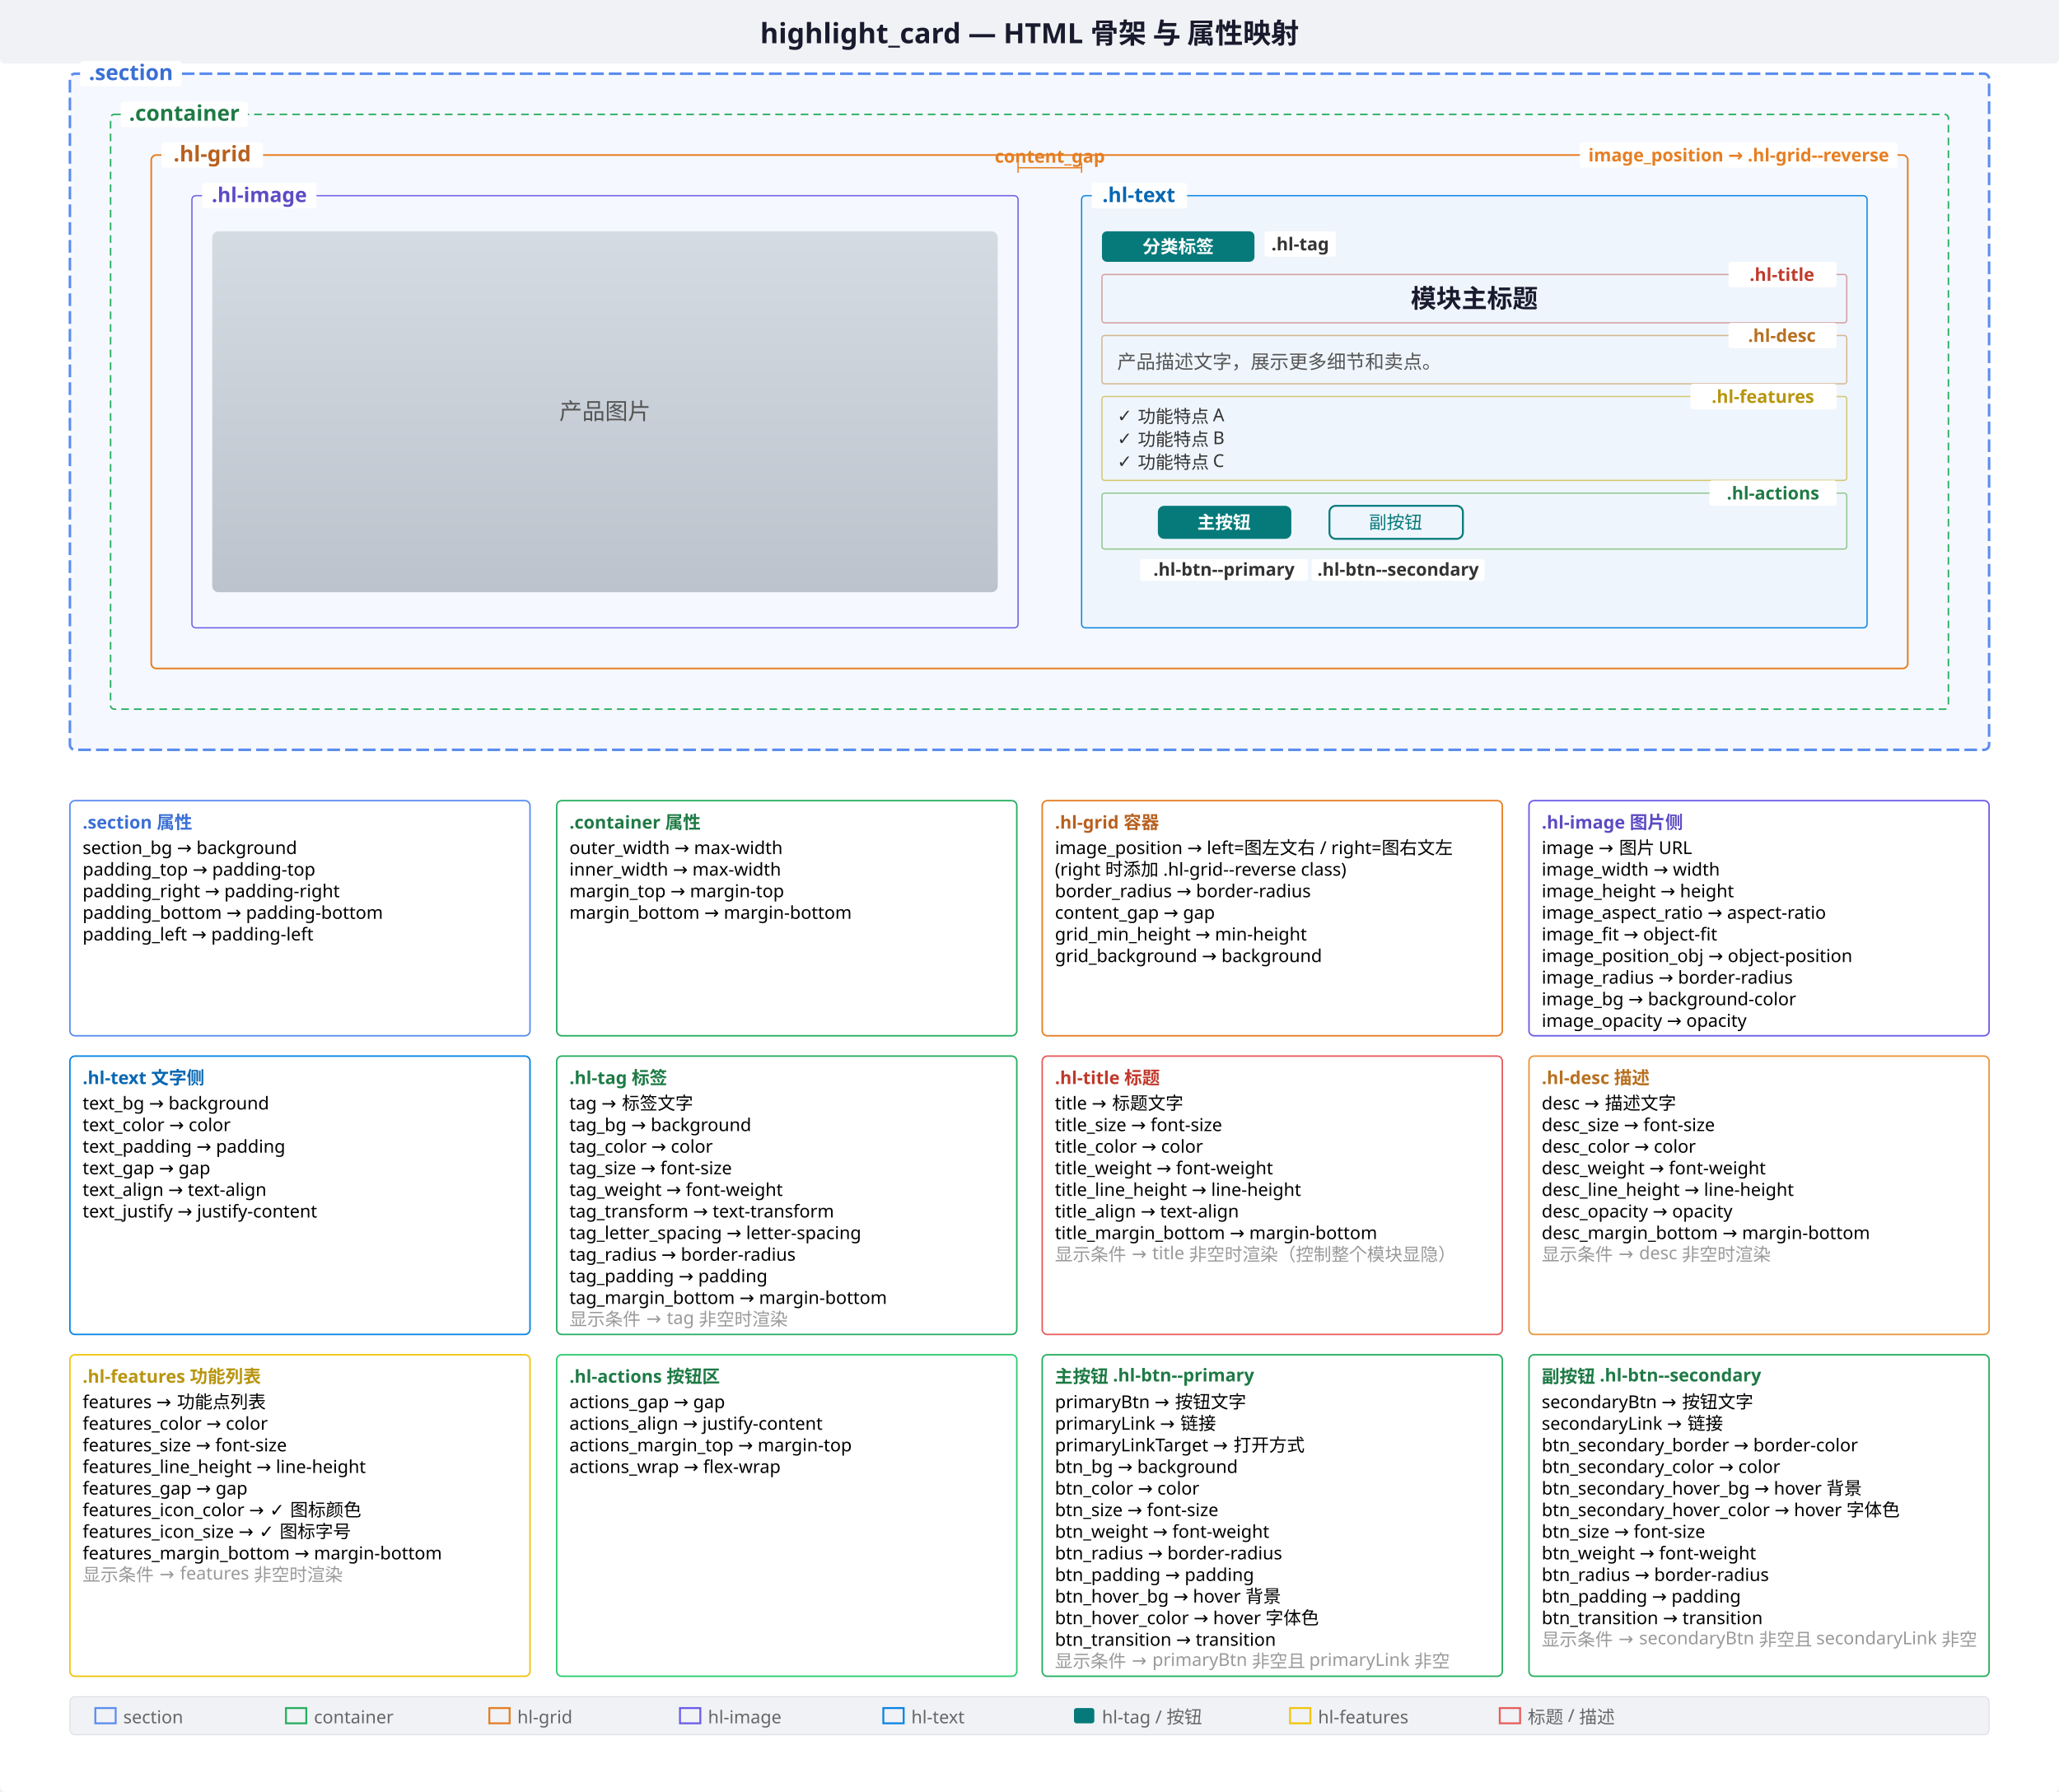
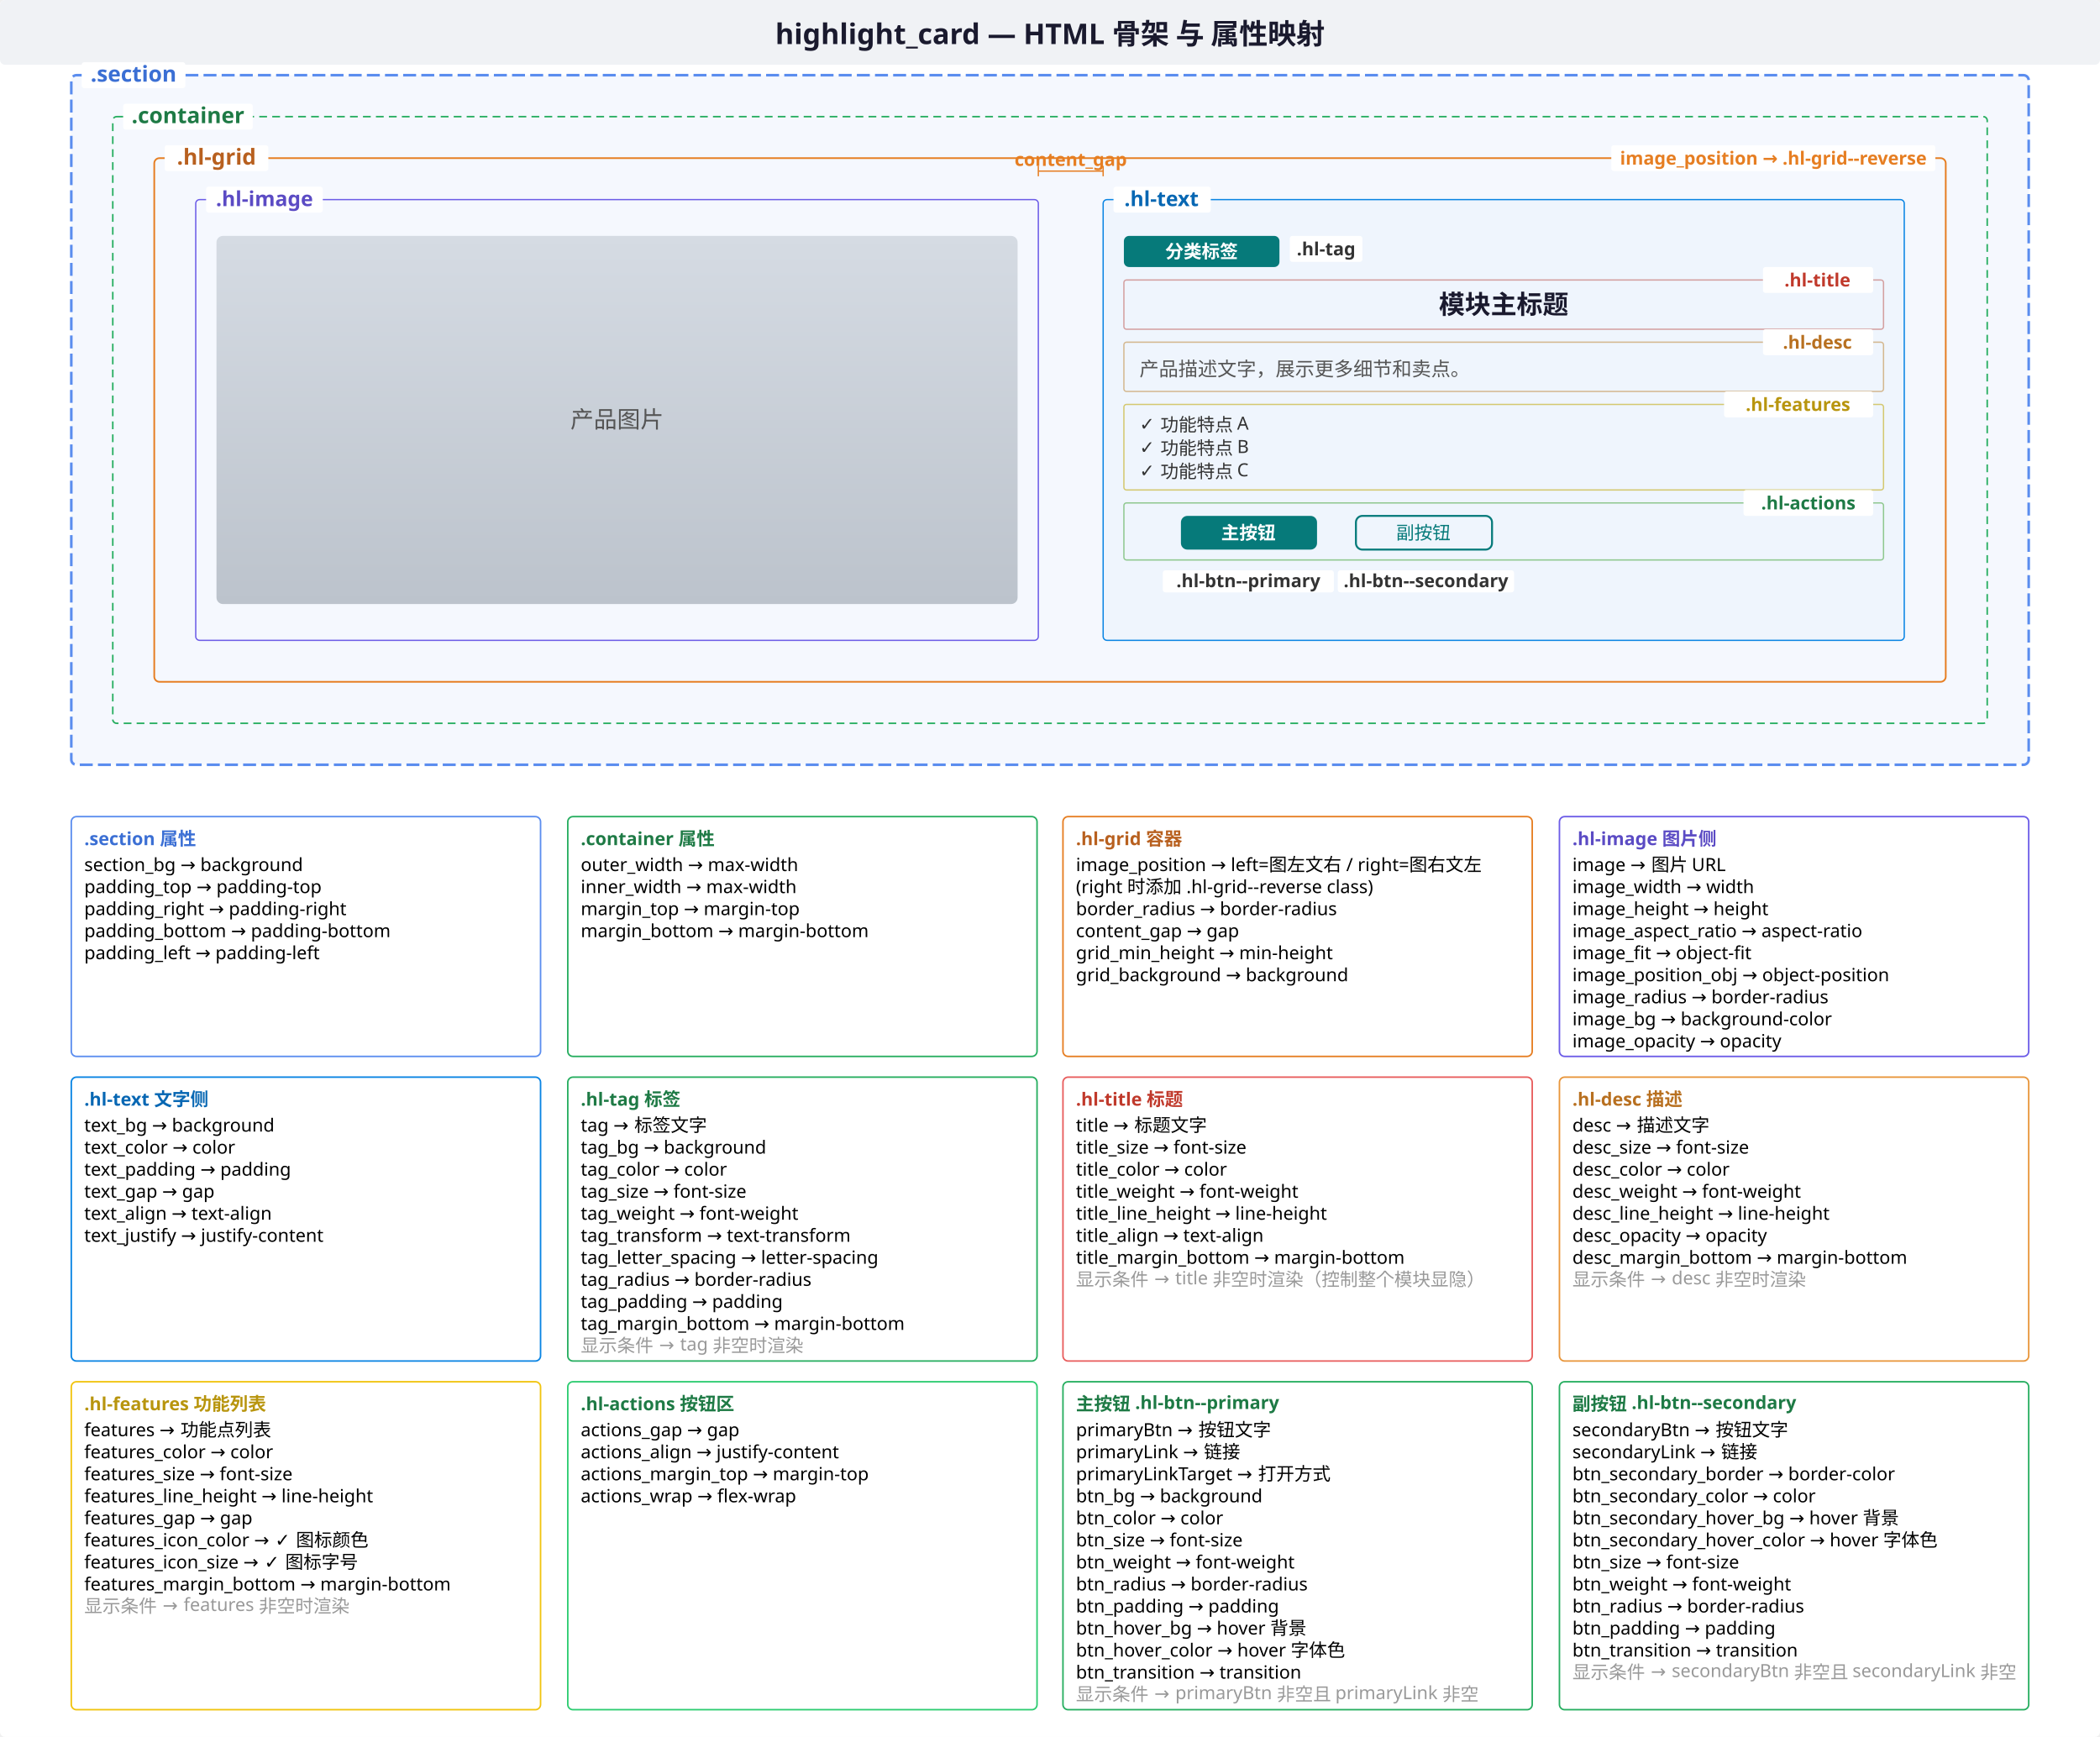
- <svg xmlns="http://www.w3.org/2000/svg" viewBox="0 0 1620 1410" width="1620" height="1410">
+ <svg xmlns="http://www.w3.org/2000/svg" viewBox="0 0 1620 1340" width="1620" height="1340">
  <defs>
    <linearGradient id="imgG" x1="0" y1="0" x2="0" y2="1">
      <stop offset="0%" stop-color="#d5dbe3" />
      <stop offset="100%" stop-color="#bcc3cc" />
    </linearGradient>
  </defs>
  <style>text{font-family:"Microsoft YaHei","PingFang SC",sans-serif}</style>
-   <rect x="0" y="0" width="1620" height="1410" fill="#fff" rx="4" />
+   <rect x="0" y="0" width="1620" height="1340" fill="#fff" rx="4" />
  <rect x="0" y="0" width="1620" height="50" fill="#f0f2f5" rx="4" />
  <text x="810" y="34" text-anchor="middle" font-size="22" font-weight="bold" fill="#1a1a2e">highlight_card — HTML 骨架 与 属性映射</text>
  <g transform="translate(40, 0)">
    <rect x="15" y="58" width="1510" height="532" fill="rgba(91,141,239,0.06)" stroke="#5b8def" stroke-width="2" stroke-dasharray="10 4" rx="4" />
    <rect x="23" y="48" width="80" height="20" fill="#fff" rx="2" />
    <text x="63" y="63" text-anchor="middle" font-size="17" fill="#3b6fd4" font-weight="bold">.section</text>
    <rect x="47" y="90" width="1446" height="468" fill="none" stroke="#27ae60" stroke-width="1.2" stroke-dasharray="6 4" rx="3" />
    <rect x="55" y="80" width="100" height="20" fill="#fff" rx="2" />
    <text x="105" y="95" text-anchor="middle" font-size="17" fill="#1e7a45" font-weight="bold">.container</text>
    <rect x="79" y="122" width="1382" height="404" fill="none" stroke="#e67e22" stroke-width="1.3" rx="4" />
    <rect x="87" y="112" width="80" height="20" fill="#fff" rx="2" />
    <text x="127" y="127" text-anchor="middle" font-size="17" fill="#b8601f" font-weight="bold">.hl-grid</text>
    <rect x="1203" y="112" width="250" height="20" fill="#fff" rx="2" />
    <text x="1328" y="127" text-anchor="middle" font-size="14" fill="#e67e22" font-weight="bold">image_position → .hl-grid--reverse</text>
    <line x1="761" y1="132" x2="811" y2="132" stroke="#e67e22" stroke-width="1" />
    <line x1="761" y1="128" x2="761" y2="136" stroke="#e67e22" stroke-width="1" />
    <line x1="811" y1="128" x2="811" y2="136" stroke="#e67e22" stroke-width="1" />
    <text x="786" y="128" text-anchor="middle" font-size="14" fill="#e67e22" font-weight="bold">content_gap</text>
    <rect x="111" y="154" width="650" height="340" fill="none" stroke="#6c5ce7" stroke-width="1" rx="3" />
    <rect x="119" y="144" width="90" height="20" fill="#fff" rx="2" />
    <text x="164" y="159" text-anchor="middle" font-size="16" fill="#5b4bc4" font-weight="bold">.hl-image</text>
    <rect x="127" y="182" width="618" height="284" fill="url(#imgG)" rx="5" />
    <text x="436" y="330" text-anchor="middle" font-size="18" fill="#555">产品图片</text>
    <rect x="811" y="154" width="618" height="340" fill="rgba(9,132,227,0.025)" stroke="#0984e3" stroke-width="1" rx="3" />
    <rect x="819" y="144" width="75" height="20" fill="#fff" rx="2" />
    <text x="856" y="159" text-anchor="middle" font-size="16" fill="#0767b3" font-weight="bold">.hl-text</text>
    <rect x="827" y="182" width="120" height="24" fill="#067a7a" rx="4" />
    <text x="887" y="199" text-anchor="middle" font-size="14" fill="#fff" font-weight="bold">分类标签</text>
    <rect x="955" y="182" width="56" height="20" fill="#fff" rx="2" />
    <text x="983" y="197" text-anchor="middle" font-size="14" fill="#333" font-weight="bold">.hl-tag</text>
    <rect x="827" y="216" width="586" height="38" fill="none" stroke="#d4a0a0" stroke-width="1" rx="2" />
    <rect x="1320" y="206" width="85" height="20" fill="#fff" rx="2" />
    <text x="1362" y="221" text-anchor="middle" font-size="14" fill="#c0392b" font-weight="bold">.hl-title</text>
    <text x="1120" y="242" text-anchor="middle" font-size="20" fill="#1a1a2e" font-weight="bold">模块主标题</text>
    <rect x="827" y="264" width="586" height="38" fill="none" stroke="#d4b890" stroke-width="1" rx="2" />
    <rect x="1320" y="254" width="85" height="20" fill="#fff" rx="2" />
    <text x="1362" y="269" text-anchor="middle" font-size="14" fill="#b87020" font-weight="bold">.hl-desc</text>
    <text x="839" y="290" font-size="15" fill="#555">产品描述文字，展示更多细节和卖点。</text>
    <rect x="827" y="312" width="586" height="66" fill="none" stroke="#d4c870" stroke-width="1" rx="2" />
    <rect x="1290" y="302" width="115" height="20" fill="#fff" rx="2" />
    <text x="1347" y="317" text-anchor="middle" font-size="14" fill="#b8950e" font-weight="bold">.hl-features</text>
    <text x="839" y="332" font-size="14" fill="#333">✓ 功能特点 A</text>
    <text x="839" y="350" font-size="14" fill="#333">✓ 功能特点 B</text>
    <text x="839" y="368" font-size="14" fill="#333">✓ 功能特点 C</text>
    <rect x="827" y="388" width="586" height="44" fill="none" stroke="#90c890" stroke-width="1" rx="2" />
    <rect x="1305" y="378" width="100" height="20" fill="#fff" rx="2" />
    <text x="1355" y="393" text-anchor="middle" font-size="14" fill="#1e7a45" font-weight="bold">.hl-actions</text>
    <rect x="871" y="398" width="105" height="26" fill="#067a7a" rx="5" />
    <text x="923" y="416" text-anchor="middle" font-size="14" fill="#fff" font-weight="bold">主按钮</text>
    <rect x="857" y="440" width="132" height="17" fill="#fff" rx="2" />
    <text x="923" y="453" text-anchor="middle" font-size="14" fill="#333" font-weight="bold">.hl-btn--primary</text>
    <rect x="1006" y="398" width="105" height="26" fill="none" stroke="#067a7a" stroke-width="1.5" rx="5" />
    <text x="1058" y="416" text-anchor="middle" font-size="14" fill="#067a7a">副按钮</text>
    <rect x="992" y="440" width="136" height="17" fill="#fff" rx="2" />
    <text x="1060" y="453" text-anchor="middle" font-size="14" fill="#333" font-weight="bold">.hl-btn--secondary</text>
  </g>
  <g transform="translate(40, 0)">
    <rect x="15" y="630" width="362" height="185" fill="#fff" stroke="#5b8def" stroke-width="1.2" rx="4" />
    <text x="25" y="652" font-size="14" fill="#3b6fd4" font-weight="bold">.section 属性</text>
    <text x="25" y="672" font-size="14">section_bg → background</text>
    <text x="25" y="689" font-size="14">padding_top → padding-top</text>
    <text x="25" y="706" font-size="14">padding_right → padding-right</text>
    <text x="25" y="723" font-size="14">padding_bottom → padding-bottom</text>
    <text x="25" y="740" font-size="14">padding_left → padding-left</text>
    <rect x="398" y="630" width="362" height="185" fill="#fff" stroke="#27ae60" stroke-width="1.2" rx="4" />
    <text x="408" y="652" font-size="14" fill="#1e7a45" font-weight="bold">.container 属性</text>
    <text x="408" y="672" font-size="14">outer_width → max-width</text>
    <text x="408" y="689" font-size="14">inner_width → max-width</text>
    <text x="408" y="706" font-size="14">margin_top → margin-top</text>
    <text x="408" y="723" font-size="14">margin_bottom → margin-bottom</text>
    <rect x="780" y="630" width="362" height="185" fill="#fff" stroke="#e67e22" stroke-width="1.2" rx="4" />
    <text x="790" y="652" font-size="14" fill="#b8601f" font-weight="bold">.hl-grid 容器</text>
    <text x="790" y="672" font-size="14">image_position → left=图左文右 / right=图右文左</text>
    <text x="790" y="689" font-size="14">  (right 时添加 .hl-grid--reverse class)</text>
    <text x="790" y="706" font-size="14">border_radius → border-radius</text>
    <text x="790" y="723" font-size="14">content_gap → gap</text>
    <text x="790" y="740" font-size="14">grid_min_height → min-height</text>
    <text x="790" y="757" font-size="14">grid_background → background</text>
    <rect x="1163" y="630" width="362" height="185" fill="#fff" stroke="#6c5ce7" stroke-width="1.2" rx="4" />
    <text x="1173" y="652" font-size="14" fill="#5b4bc4" font-weight="bold">.hl-image 图片侧</text>
    <text x="1173" y="672" font-size="14">image → 图片 URL</text>
    <text x="1173" y="689" font-size="14">image_width → width</text>
    <text x="1173" y="706" font-size="14">image_height → height</text>
    <text x="1173" y="723" font-size="14">image_aspect_ratio → aspect-ratio</text>
    <text x="1173" y="740" font-size="14">image_fit → object-fit</text>
    <text x="1173" y="757" font-size="14">image_position_obj → object-position</text>
    <text x="1173" y="774" font-size="14">image_radius → border-radius</text>
    <text x="1173" y="791" font-size="14">image_bg → background-color</text>
    <text x="1173" y="808" font-size="14">image_opacity → opacity</text>
    <rect x="15" y="831" width="362" height="219" fill="#fff" stroke="#0984e3" stroke-width="1.2" rx="4" />
    <text x="25" y="853" font-size="14" fill="#0767b3" font-weight="bold">.hl-text 文字侧</text>
    <text x="25" y="873" font-size="14">text_bg → background</text>
    <text x="25" y="890" font-size="14">text_color → color</text>
    <text x="25" y="907" font-size="14">text_padding → padding</text>
    <text x="25" y="924" font-size="14">text_gap → gap</text>
    <text x="25" y="941" font-size="14">text_align → text-align</text>
    <text x="25" y="958" font-size="14">text_justify → justify-content</text>
    <rect x="398" y="831" width="362" height="219" fill="#fff" stroke="#27ae60" stroke-width="1.2" rx="4" />
    <text x="408" y="853" font-size="14" fill="#1e7a45" font-weight="bold">.hl-tag 标签</text>
    <text x="408" y="873" font-size="14">tag → 标签文字</text>
    <text x="408" y="890" font-size="14">tag_bg → background</text>
    <text x="408" y="907" font-size="14">tag_color → color</text>
    <text x="408" y="924" font-size="14">tag_size → font-size</text>
    <text x="408" y="941" font-size="14">tag_weight → font-weight</text>
    <text x="408" y="958" font-size="14">tag_transform → text-transform</text>
    <text x="408" y="975" font-size="14">tag_letter_spacing → letter-spacing</text>
    <text x="408" y="992" font-size="14">tag_radius → border-radius</text>
    <text x="408" y="1009" font-size="14">tag_padding → padding</text>
    <text x="408" y="1026" font-size="14">tag_margin_bottom → margin-bottom</text>
    <text x="408" y="1043" font-size="14" fill="#999">显示条件 → tag 非空时渲染</text>
    <rect x="780" y="831" width="362" height="219" fill="#fff" stroke="#e85d5d" stroke-width="1.2" rx="4" />
    <text x="790" y="853" font-size="14" fill="#c0392b" font-weight="bold">.hl-title 标题</text>
    <text x="790" y="873" font-size="14">title → 标题文字</text>
    <text x="790" y="890" font-size="14">title_size → font-size</text>
    <text x="790" y="907" font-size="14">title_color → color</text>
    <text x="790" y="924" font-size="14">title_weight → font-weight</text>
    <text x="790" y="941" font-size="14">title_line_height → line-height</text>
    <text x="790" y="958" font-size="14">title_align → text-align</text>
    <text x="790" y="975" font-size="14">title_margin_bottom → margin-bottom</text>
    <text x="790" y="992" font-size="14" fill="#999">显示条件 → title 非空时渲染（控制整个模块显隐）</text>
    <rect x="1163" y="831" width="362" height="219" fill="#fff" stroke="#e8963b" stroke-width="1.2" rx="4" />
    <text x="1173" y="853" font-size="14" fill="#b87020" font-weight="bold">.hl-desc 描述</text>
    <text x="1173" y="873" font-size="14">desc → 描述文字</text>
    <text x="1173" y="890" font-size="14">desc_size → font-size</text>
    <text x="1173" y="907" font-size="14">desc_color → color</text>
    <text x="1173" y="924" font-size="14">desc_weight → font-weight</text>
    <text x="1173" y="941" font-size="14">desc_line_height → line-height</text>
    <text x="1173" y="958" font-size="14">desc_opacity → opacity</text>
    <text x="1173" y="975" font-size="14">desc_margin_bottom → margin-bottom</text>
    <text x="1173" y="992" font-size="14" fill="#999">显示条件 → desc 非空时渲染</text>
    <rect x="15" y="1066" width="362" height="253" fill="#fff" stroke="#f1c40f" stroke-width="1.2" rx="4" />
    <text x="25" y="1088" font-size="14" fill="#b8950e" font-weight="bold">.hl-features 功能列表</text>
    <text x="25" y="1108" font-size="14">features → 功能点列表</text>
    <text x="25" y="1125" font-size="14">features_color → color</text>
    <text x="25" y="1142" font-size="14">features_size → font-size</text>
    <text x="25" y="1159" font-size="14">features_line_height → line-height</text>
    <text x="25" y="1176" font-size="14">features_gap → gap</text>
    <text x="25" y="1193" font-size="14">features_icon_color → ✓ 图标颜色</text>
    <text x="25" y="1210" font-size="14">features_icon_size → ✓ 图标字号</text>
    <text x="25" y="1227" font-size="14">features_margin_bottom → margin-bottom</text>
    <text x="25" y="1244" font-size="14" fill="#999">显示条件 → features 非空时渲染</text>
    <rect x="398" y="1066" width="362" height="253" fill="#fff" stroke="#2ecc71" stroke-width="1.2" rx="4" />
    <text x="408" y="1088" font-size="14" fill="#1e7a45" font-weight="bold">.hl-actions 按钮区</text>
    <text x="408" y="1108" font-size="14">actions_gap → gap</text>
    <text x="408" y="1125" font-size="14">actions_align → justify-content</text>
    <text x="408" y="1142" font-size="14">actions_margin_top → margin-top</text>
    <text x="408" y="1159" font-size="14">actions_wrap → flex-wrap</text>
    <rect x="780" y="1066" width="362" height="253" fill="#fff" stroke="#27ae60" stroke-width="1.2" rx="4" />
    <text x="790" y="1088" font-size="14" fill="#1e7a45" font-weight="bold">主按钮 .hl-btn--primary</text>
    <text x="790" y="1108" font-size="14">primaryBtn → 按钮文字</text>
    <text x="790" y="1125" font-size="14">primaryLink → 链接</text>
    <text x="790" y="1142" font-size="14">primaryLinkTarget → 打开方式</text>
    <text x="790" y="1159" font-size="14">btn_bg → background</text>
    <text x="790" y="1176" font-size="14">btn_color → color</text>
    <text x="790" y="1193" font-size="14">btn_size → font-size</text>
    <text x="790" y="1210" font-size="14">btn_weight → font-weight</text>
    <text x="790" y="1227" font-size="14">btn_radius → border-radius</text>
    <text x="790" y="1244" font-size="14">btn_padding → padding</text>
    <text x="790" y="1261" font-size="14">btn_hover_bg → hover 背景</text>
    <text x="790" y="1278" font-size="14">btn_hover_color → hover 字体色</text>
    <text x="790" y="1295" font-size="14">btn_transition → transition</text>
    <text x="790" y="1312" font-size="14" fill="#999">显示条件 → primaryBtn 非空且 primaryLink 非空</text>
    <rect x="1163" y="1066" width="362" height="253" fill="#fff" stroke="#27ae60" stroke-width="1.2" rx="4" />
    <text x="1173" y="1088" font-size="14" fill="#1e7a45" font-weight="bold">副按钮 .hl-btn--secondary</text>
    <text x="1173" y="1108" font-size="14">secondaryBtn → 按钮文字</text>
    <text x="1173" y="1125" font-size="14">secondaryLink → 链接</text>
    <text x="1173" y="1142" font-size="14">btn_secondary_border → border-color</text>
    <text x="1173" y="1159" font-size="14">btn_secondary_color → color</text>
    <text x="1173" y="1176" font-size="14">btn_secondary_hover_bg → hover 背景</text>
    <text x="1173" y="1193" font-size="14">btn_secondary_hover_color → hover 字体色</text>
    <text x="1173" y="1210" font-size="14">btn_size → font-size</text>
    <text x="1173" y="1227" font-size="14">btn_weight → font-weight</text>
    <text x="1173" y="1244" font-size="14">btn_radius → border-radius</text>
    <text x="1173" y="1261" font-size="14">btn_padding → padding</text>
    <text x="1173" y="1278" font-size="14">btn_transition → transition</text>
    <text x="1173" y="1295" font-size="14" fill="#999">显示条件 → secondaryBtn 非空且 secondaryLink 非空</text>
  </g>
-   <g transform="translate(40, 0)">
-     <rect x="15" y="1335" width="1510" height="30" fill="#f0f2f5" stroke="#d5d8de" stroke-width="0.6" rx="4" />
-     <rect x="35" y="1344" width="16" height="12" fill="none" stroke="#5b8def" stroke-width="1.5" />
-     <text x="57" y="1356" font-size="14" fill="#666">section</text>
-     <rect x="185" y="1344" width="16" height="12" fill="none" stroke="#27ae60" stroke-width="1.5" />
-     <text x="207" y="1356" font-size="14" fill="#666">container</text>
-     <rect x="345" y="1344" width="16" height="12" fill="none" stroke="#e67e22" stroke-width="1.5" />
-     <text x="367" y="1356" font-size="14" fill="#666">hl-grid</text>
-     <rect x="495" y="1344" width="16" height="12" fill="none" stroke="#6c5ce7" stroke-width="1.5" />
-     <text x="517" y="1356" font-size="14" fill="#666">hl-image</text>
-     <rect x="655" y="1344" width="16" height="12" fill="none" stroke="#0984e3" stroke-width="1.5" />
-     <text x="677" y="1356" font-size="14" fill="#666">hl-text</text>
-     <rect x="805" y="1344" width="16" height="12" fill="#067a7a" rx="2" />
-     <text x="827" y="1356" font-size="14" fill="#666">hl-tag / 按钮</text>
-     <rect x="975" y="1344" width="16" height="12" fill="none" stroke="#f1c40f" stroke-width="1.5" />
-     <text x="997" y="1356" font-size="14" fill="#666">hl-features</text>
-     <rect x="1140" y="1344" width="16" height="12" fill="none" stroke="#e85d5d" stroke-width="1.5" />
-     <text x="1162" y="1356" font-size="14" fill="#666">标题 / 描述</text>
-   </g>
</svg>
